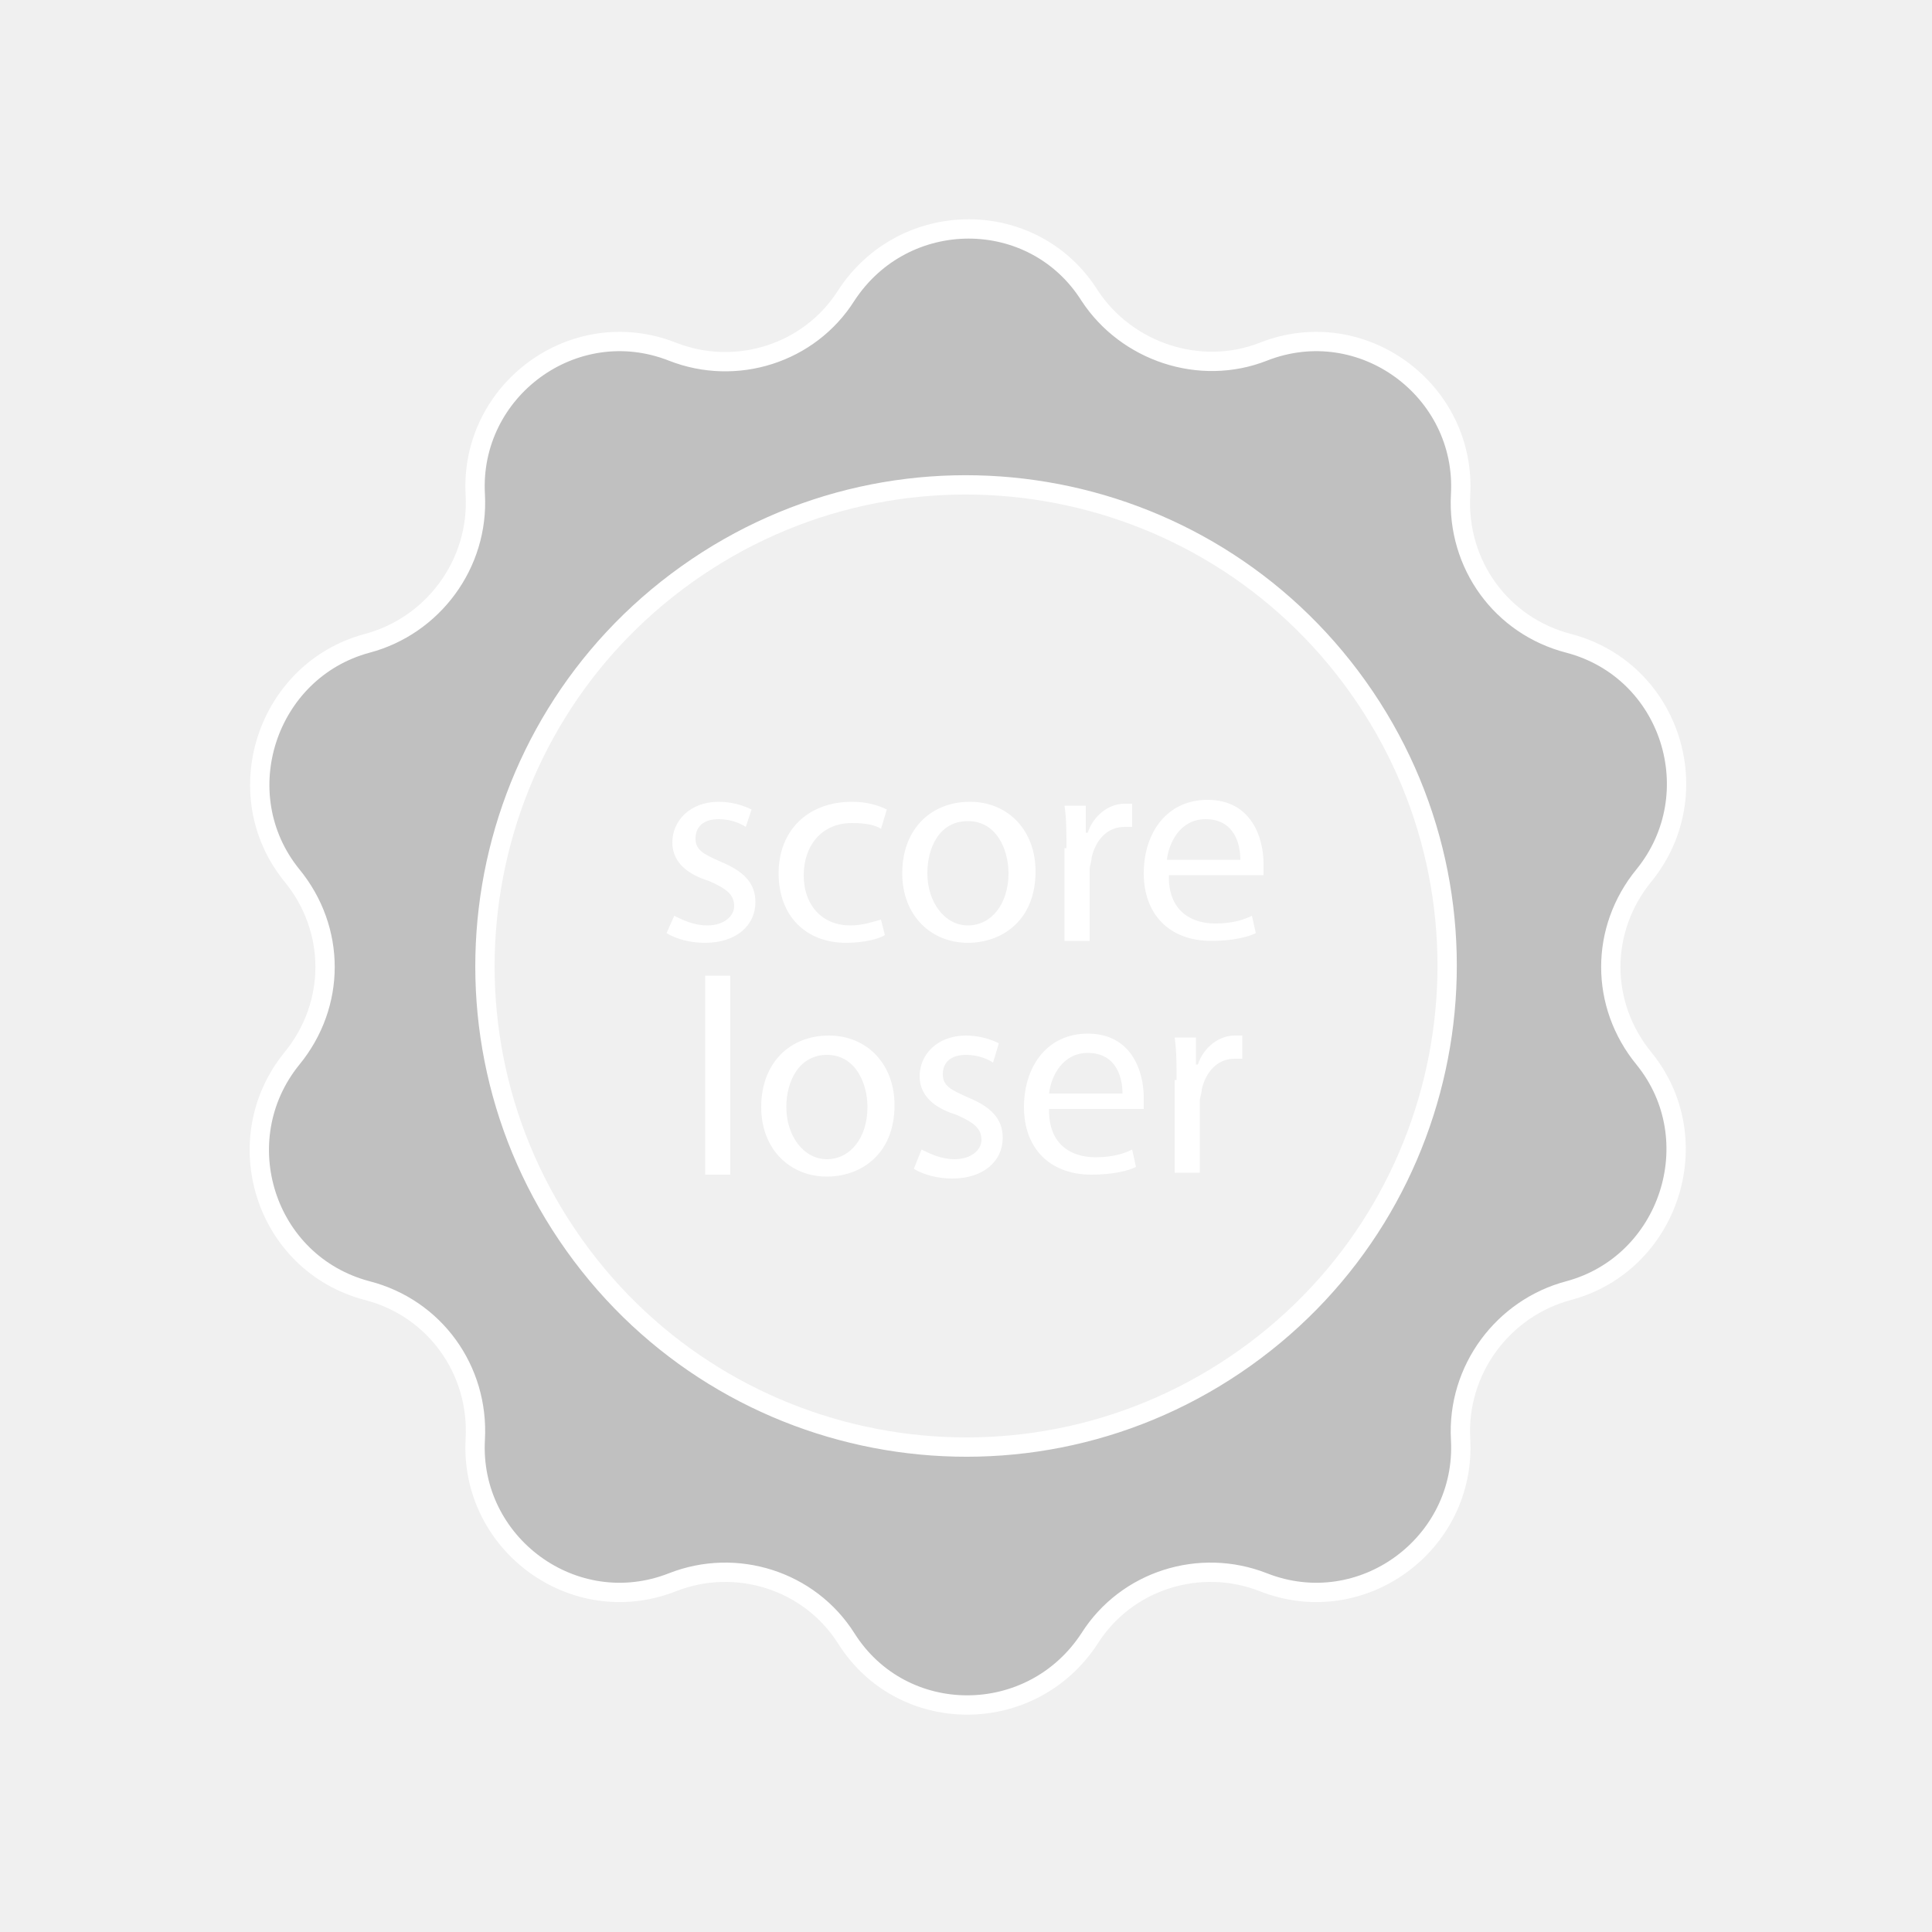
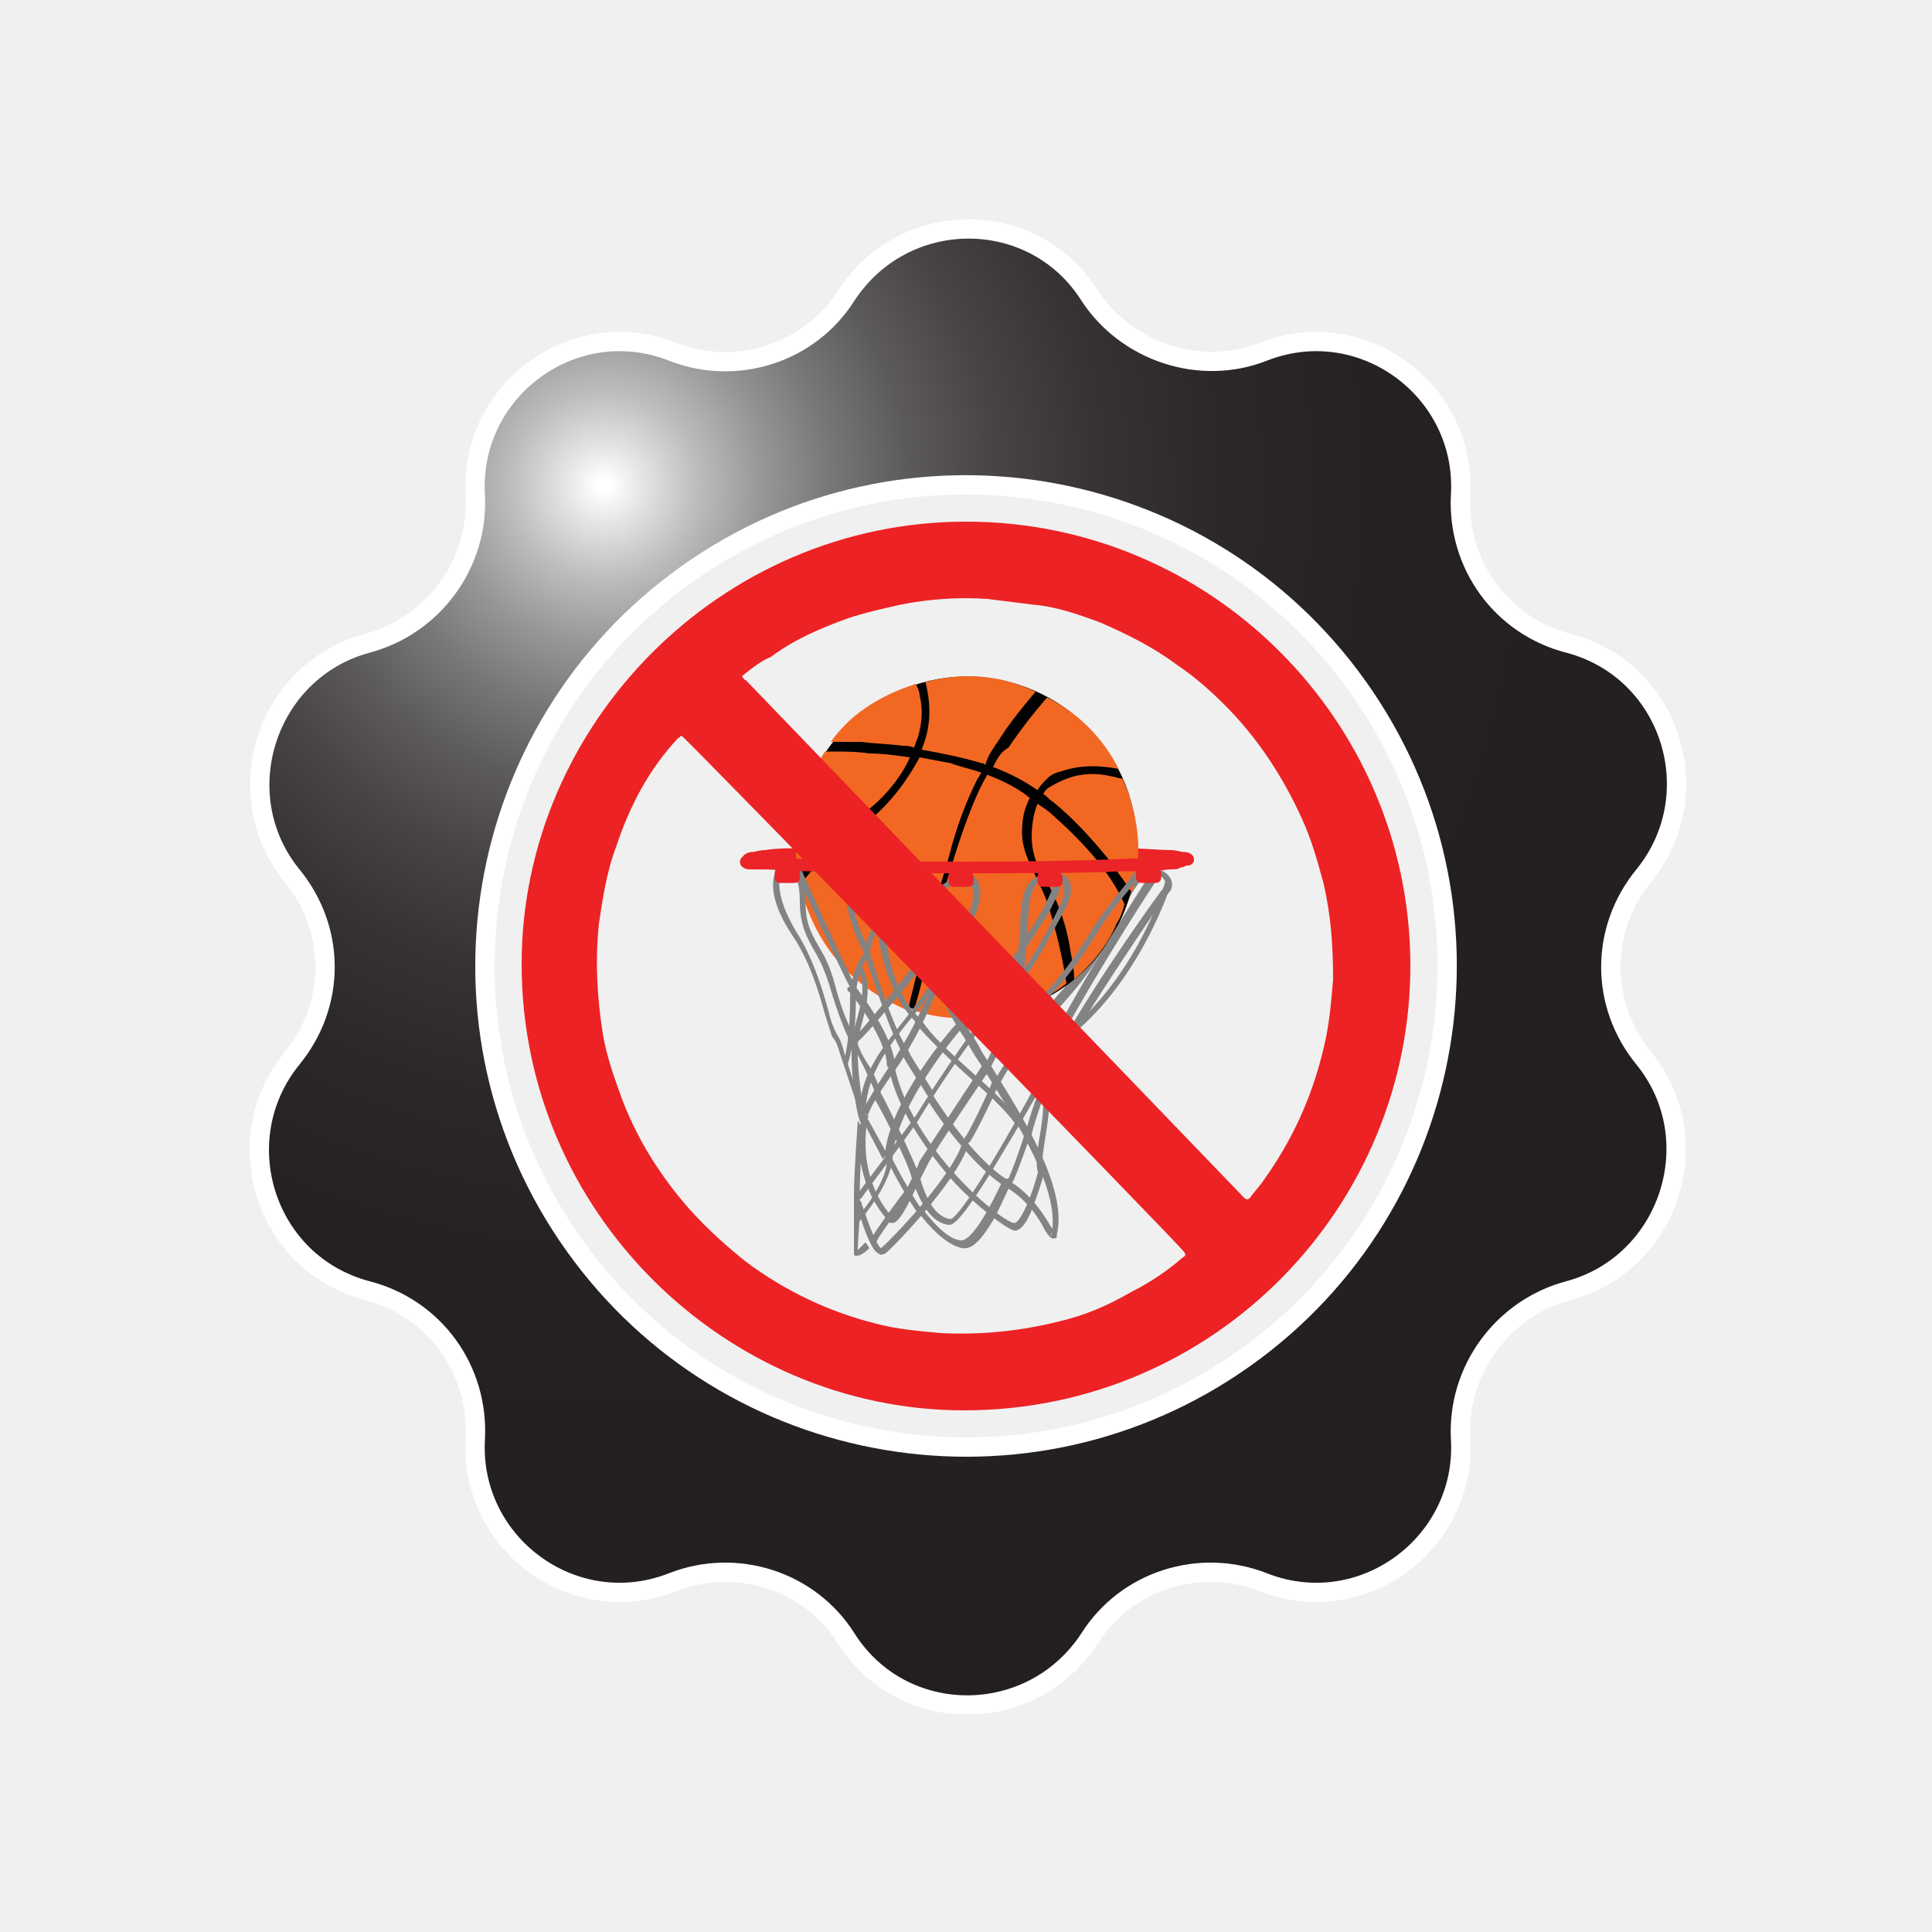
- <svg xmlns="http://www.w3.org/2000/svg" width="100" height="100" viewBox="0 0 100 100">
-   <style>.st0{fill:#FFFFFF;} .st1{opacity:0.2;enable-background:new ;} .st2{fill:none;stroke:#FFFFFF;stroke-miterlimit:10;}</style>
-   <path class="st1" d="M75.3 74.7c-.2-3.6 2.2-6.7 5.6-7.6 5.3-1.4 7.4-7.7 4-12-2.2-2.8-2.2-6.7.1-9.5 3.5-4.2 1.5-10.6-3.8-12-3.4-.9-5.7-4.2-5.5-7.7.3-5.4-5-9.4-10.1-7.5-3.3 1.2-7.1 0-9-3-2.9-4.6-9.6-4.7-12.6-.1-2 3-5.7 4.2-9 2.8-5.1-2-10.5 1.9-10.3 7.3.2 3.6-2.2 6.7-5.6 7.6-5.3 1.4-7.4 7.7-4 12 2.2 2.8 2.2 6.7-.1 9.5-3.5 4.2-1.5 10.6 3.8 12 3.4.9 5.7 4.2 5.5 7.7-.3 5.4 5 9.4 10.1 7.5 3.3-1.2 7.1 0 9 3 2.9 4.6 9.6 4.7 12.6.1 2-3 5.7-4.2 9-2.8 5.1 2 10.6-1.9 10.3-7.3zM29.7 64.5c-8-11.2-5.4-26.8 5.8-34.8s26.8-5.4 34.8 5.8 5.4 26.8-5.8 34.8c-11.3 8-26.8 5.4-34.8-5.8z" />
-   <path class="st2" d="M65.4 18.2c5.1-2 10.5 2 10.2 7.4-.2 3.6 2.1 6.8 5.6 7.7 5.3 1.4 7.3 7.8 3.9 12-2.3 2.8-2.3 6.7 0 9.5 3.4 4.2 1.3 10.6-3.9 12-3.4.9-5.8 4.1-5.6 7.7.3 5.4-5.1 9.4-10.2 7.4-3.3-1.3-7.1-.1-9 2.9-3 4.6-9.7 4.6-12.6 0-1.9-3-5.7-4.2-9-2.9-5.1 2-10.5-2-10.2-7.4.2-3.6-2.1-6.8-5.6-7.7-5.3-1.4-7.3-7.8-3.9-12 2.3-2.8 2.3-6.7 0-9.5-3.4-4.2-1.3-10.6 3.9-12 3.4-.9 5.8-4.1 5.6-7.7-.3-5.4 5.1-9.4 10.2-7.4 3.3 1.3 7.1.1 9-2.9 3-4.6 9.7-4.6 12.6 0 1.9 2.9 5.7 4.2 9 2.9z" />
-   <ellipse transform="rotate(-35.462 50 49.995)" class="st2" cx="50" cy="50" rx="24.9" ry="24.9" />
-   <path class="st0" d="M34.9 47.4c.4.2 1 .5 1.7.5.9 0 1.4-.5 1.4-1 0-.6-.4-.9-1.3-1.3-1.3-.4-1.9-1.1-1.9-2 0-1.1.9-2.1 2.4-2.1.7 0 1.3.2 1.7.4l-.3.9c-.3-.2-.8-.4-1.4-.4-.8 0-1.2.4-1.2 1s.4.8 1.3 1.2c1.2.5 1.8 1.1 1.8 2.1 0 1.2-1 2.1-2.6 2.1-.8 0-1.5-.2-2-.5l.4-.9zM45.8 48.4c-.3.2-1.1.4-2 .4-2.1 0-3.5-1.4-3.5-3.6s1.5-3.7 3.8-3.7c.8 0 1.4.2 1.8.4l-.3 1c-.3-.2-.8-.3-1.5-.3-1.6 0-2.5 1.2-2.5 2.7 0 1.6 1 2.6 2.4 2.6.7 0 1.2-.2 1.6-.3l.2.8zM53.6 45.1c0 2.6-1.8 3.7-3.5 3.7-1.9 0-3.4-1.4-3.4-3.6 0-2.3 1.5-3.7 3.5-3.7s3.4 1.5 3.4 3.6zm-5.6.1c0 1.5.9 2.7 2.1 2.7 1.2 0 2.1-1.1 2.1-2.7 0-1.2-.6-2.7-2.1-2.7S48 43.9 48 45.2zM55.2 43.9c0-.8 0-1.5-.1-2.2h1.1v1.4h.1c.3-.9 1.1-1.5 1.9-1.5h.4v1.2h-.4c-.9 0-1.5.7-1.7 1.6 0 .2-.1.4-.1.6v3.7h-1.3v-4.8zM60.5 45.4c0 1.7 1.1 2.4 2.4 2.4.9 0 1.5-.2 1.9-.4l.2.9c-.4.2-1.2.4-2.3.4-2.2 0-3.5-1.4-3.5-3.5s1.2-3.8 3.3-3.8c2.3 0 2.9 2 2.9 3.3v.6h-4.9zm3.7-.9c0-.8-.3-2.1-1.8-2.1-1.3 0-1.9 1.2-2 2.1h3.8zM36.5 50.5h1.3v10.3h-1.3V50.5zM46.3 57.2c0 2.6-1.8 3.7-3.5 3.7-1.9 0-3.4-1.4-3.4-3.6 0-2.3 1.5-3.7 3.5-3.7s3.4 1.5 3.4 3.6zm-5.6.1c0 1.5.9 2.7 2.1 2.7 1.2 0 2.1-1.1 2.1-2.7 0-1.2-.6-2.7-2.1-2.7-1.4 0-2.1 1.3-2.1 2.7zM47.7 59.5c.4.2 1 .5 1.7.5.9 0 1.4-.5 1.4-1 0-.6-.4-.9-1.3-1.3-1.3-.4-1.9-1.1-1.9-2 0-1.1.9-2.1 2.4-2.1.7 0 1.3.2 1.7.4l-.3 1c-.3-.2-.8-.4-1.4-.4-.8 0-1.2.4-1.2 1s.4.8 1.3 1.2c1.2.5 1.8 1.1 1.8 2.1 0 1.2-1 2.1-2.6 2.1-.8 0-1.5-.2-2-.5l.4-1zM54.3 57.5c0 1.7 1.1 2.4 2.4 2.4.9 0 1.5-.2 1.9-.4l.2.9c-.4.2-1.2.4-2.3.4-2.2 0-3.5-1.4-3.5-3.5s1.2-3.8 3.3-3.8c2.3 0 2.9 2 2.9 3.3v.6h-4.9zm3.8-.9c0-.8-.3-2.1-1.8-2.1-1.3 0-1.9 1.2-2 2.1h3.8zM60.9 55.9c0-.8 0-1.5-.1-2.2h1.1v1.4h.1c.3-.9 1.1-1.5 1.9-1.5h.4v1.2h-.4c-.9 0-1.5.7-1.7 1.6 0 .2-.1.4-.1.6v3.7h-1.3v-4.8z" />
+ <svg xmlns="http://www.w3.org/2000/svg" xmlns:xlink="http://www.w3.org/1999/xlink" width="100" height="100" viewBox="0 0 100 100">
+   <style>.st0{clip-path:url(#SVGID_2_);} .st1{clip-path:url(#SVGID_4_);fill:#EB2427;} .st2{clip-path:url(#SVGID_4_);fill:#838384;} .st3{clip-path:url(#SVGID_4_);fill:#010101;} .st4{clip-path:url(#SVGID_4_);fill:#F26822;} .st5{clip-path:url(#SVGID_4_);fill:#ED2224;} .st6{clip-path:url(#SVGID_6_);fill:url(#SVGID_7_);} .st7{clip-path:url(#SVGID_9_);fill:none;stroke:#FFFFFF;stroke-miterlimit:10;} .st8{clip-path:url(#SVGID_11_);} .st9{clip-path:url(#SVGID_13_);fill:#EB2427;} .st10{clip-path:url(#SVGID_13_);fill:#838384;} .st11{clip-path:url(#SVGID_13_);fill:#010101;} .st12{clip-path:url(#SVGID_13_);fill:#F26822;} .st13{clip-path:url(#SVGID_13_);fill:#ED2224;} .st14{clip-path:url(#SVGID_15_);fill:url(#SVGID_16_);} .st15{clip-path:url(#SVGID_18_);fill:none;stroke:#FFFFFF;stroke-miterlimit:10;}</style>
+   <g id="BAD_x5F_Score_Loser_1_">
+     <defs>
+       <path id="SVGID_1_" d="M0 0h100v100H0z" />
+     </defs>
+     <clipPath id="SVGID_2_">
+       <use xlink:href="#SVGID_1_" overflow="visible" />
+     </clipPath>
+     <g class="st0">
+       <defs>
+         <path id="SVGID_3_" d="M0 0h100v100H0z" />
+       </defs>
+       <clipPath id="SVGID_4_">
+         <use xlink:href="#SVGID_3_" overflow="visible" />
+       </clipPath>
+       <path class="st1" d="M53.7 44.7c0 .2.1.3.3.3h.7c.2 0 .3-.1.3-.3v-.2c0-.1-.1-.3-.3-.3H54c-.2 0-.3.1-.3.3v.2zM49.6 44.7c0 .2.1.3.3.3h.7c.2 0 .3-.1.3-.3v-.2c0-.1-.1-.3-.3-.3h-.7c-.2 0-.3.1-.3.3v.2zM44.6 44.7c0 .2.1.3.3.3h.7c.2 0 .3-.1.3-.3v-.2c0-.1-.1-.3-.3-.3h-.7c-.2 0-.3.1-.3.3v.2z" />
+       <path class="st2" d="M47.1 61.8s-1.5 2-1.7 2.4c0 .1-.1.1-.2.1s-.1-.1-.1-.2c.2-.4 1.6-2.3 1.7-2.4.1-.1.2-.2.3-.1.1 0 .1.1 0 .2M41.7 44.8c.1.2 2.6 4.6 2.9 5.2 0 .1 0 .2-.1.2s-.2 0-.2-.1c-.3-.5-2.8-5.1-2.9-5.1 0-.1 0-.2.1-.2.1-.1.2-.1.2 0M50.7 45.2c.1 0 .9.5 2.4 3.8 0 .1 0 .2-.1.2s-.2 0-.2-.1c-1.4-3.2-2.2-3.6-2.2-3.6-.1 0-.1-.1-.1-.2s.1-.2.2-.1" />
+       <path class="st2" d="M55.4 53.5c-.1-.1-1-.7-2.4-4.1 0-.1 0-.2.1-.2s.2 0 .2.1c1.4 3.3 2.3 3.9 2.3 3.9.1.1.1.2.1.3-.1 0-.2.1-.3 0M50.4 45.2c0 .1.1.9-1.9 3.8-.1.1-.2.1-.2 0-.1-.1-.1-.2 0-.2 2-2.8 1.9-3.6 1.9-3.6 0-.1 0-.2.1-.2 0 .1.1.2.1.2" />
+       <path class="st2" d="M48.1 45.2c0 .1-.2.9 1.2 3.8 0 .1.1.1.2.1s.1-.1.1-.2c-1.4-2.7-1.2-3.6-1.2-3.6 0-.1 0-.2-.1-.2s-.2 0-.2.1M51.1 51.5c.1.2 2.6 3.5 2.6 4.7 0 .1-.1.2-.1.2-.1 0-.2-.1-.2-.2-.1-1.1-2.6-4.5-2.6-4.5-.1-.1-.1-.2 0-.3.1 0 .3 0 .3.1M48 56.7s-.3-.5-.7-1.1c-.7-1.1-.7-1.2-.7-1.3 0-.1.1-.2.2-.2s.2.1.2.2c0 .2.7 1.2 1.3 2.2v.2c-.2.1-.3 0-.3 0M52.3 61.3s-.4.9-.8 1.7c-.7 1.2-1.2 1.7-1.7 1.6-1.1-.2-2.3-1.9-2.3-1.9-.1-.1 0-.2 0-.2.1-.1.2 0 .2 0 .3.4 1.2 1.6 2 1.7.6.1 1.6-1.8 2.2-3.1 0-.1.1-.1.2-.1.2.1.2.2.2.3M60.6 45.8s-1.4 4.5-4.8 7.5c-.1.1-.2.1-.2 0-.1-.1-.1-.2 0-.2 3.4-3 4.7-7.4 4.7-7.4 0-.1.1-.1.2-.1s.1.1.1.2" />
+       <path class="st2" d="M46.1 59.8s.6 1.3 1.6 2.8c.1.1 0 .2 0 .2-.1.1-.2 0-.2 0-1-1.5-1.6-2.8-1.6-2.8 0-.1 0-.2.1-.2 0-.2.1-.1.1 0" />
+       <path class="st2" d="M44.6 62.3c.4 1.2.8 2.2 1 2.3.4-.3 3.6-3.6 4.2-5.4 0-.1.1-.1.2-.1s.1.1.1.2c-.6 1.9-3.9 5.3-4.3 5.6-.1 0-.2.1-.3 0-.2-.1-.4-.3-.8-1.4l-.4-1.2c0-.1 0-.2.1-.2s.2.1.2.2" />
+       <path class="st2" d="M51.7 56.1c-.1.3-1.2 2.6-1.5 3-.1.1-.2.1-.2 0-.1-.1-.1-.2 0-.3.2-.3 1-1.9 1.4-2.9 0-.1.1-.1.2-.1.1.2.1.3.1.3" />
+       <path class="st2" d="M53.4 53.5c-.5.7-1.4 2.1-1.6 2.5 0 .1-.1.1-.2.1s-.1-.1-.1-.2c.2-.4 1.5-2.4 1.6-2.5.1-.1.2-.1.2 0 .1 0 .1.1.1.1" />
+       <path class="st2" d="M53.1 53.4s2-2.3 2.8-3.2c.7-.9 1.2-2 1.7-2.9.6-1.3 1.2-2.3 1.9-2.3.1 0 .2.1.2.2s-.1.2-.2.2c-.6 0-1 1-1.6 2.2-.5.9-1 2-1.7 2.9-.7 1-2.7 3.1-2.8 3.2-.1.1-.2.1-.2 0s-.1-.3-.1-.3" />
+       <path class="st1" d="M61 44.5c0 .2.1.3.2.3-.5-.2-4.9-.4-11.2-.4-6.3 0-10.7.2-11.2.4.1 0 .2-.1.2-.3 0 .2-.2.3-.3.3-.2 0-.3-.2-.3-.3 0-.3.4-.4.5-.4.2 0 .4-.1.7-.1.6-.1 1.4-.1 2.5-.1 2.1-.1 5-.1 8-.1s5.9 0 8 .1c1 0 1.9.1 2.5.1.3 0 .5.1.7.1.2 0 .5.1.5.4 0 .2-.2.3-.3.3s-.5-.1-.5-.3" />
+       <path class="st3" d="M58.4 41c-1.6-4.6-6.6-7.1-11.2-5.5-4.6 1.6-7.1 6.6-5.5 11.2 1.6 4.6 6.6 7.1 11.2 5.5s7-6.5 5.5-11.2" />
+       <path class="st4" d="M57 44.8c-.8-1-1.6-1.8-2.5-2.6-.2-.2-.5-.4-.8-.6-.2.5-.3 1.1-.3 1.7 0 .7.2 1.4.6 2 .7 1.2 1.2 2.5 1.4 3.9.1.5.2 1 .2 1.5.9-.8 1.7-1.7 2.2-2.9.2-.3.3-.6.4-1-.3-.7-.7-1.3-1.2-2m-13.9-5.9h-.4c-.2.3-.4.7-.6 1-.8 1.7-1.1 3.4-.8 5.2.3-.4.6-.8 1-1.1.4-.4.8-.7 1.2-1 .6-.4 1.2-.9 1.7-1.3.8-.7 1.5-1.6 1.9-2.5-.7-.1-1.4-.2-2.1-.2-.6-.1-1.3-.1-1.9-.1m11.3 1.8c-.2.1-.3.2-.4.4.2.1.3.3.5.4 1.1.9 2 1.9 2.9 3 .4.6.8 1.1 1.2 1.7.5-1.7.4-3.4-.2-5.2-.1-.2-.2-.5-.3-.7-.2 0-.4-.1-.5-.1-1.2-.3-2.2-.1-3.2.5m-3-1c.8.3 1.6.7 2.3 1.2.1-.2.3-.4.5-.6.2-.2.4-.3.8-.4.9-.3 1.9-.3 2.9-.1-.8-1.6-2.1-2.9-3.7-3.7-.7.8-1.4 1.7-2 2.6-.4.2-.6.6-.8 1m-.8.6c.1-.1.1-.2.2-.3-.5-.2-1.1-.3-1.6-.5-.5-.1-1.1-.2-1.6-.3-.6 1.1-1.3 2.1-2.3 3-.6.5-1.3 1-1.9 1.5-.2.1-.3.3-.5.4-.5.5-1 1.1-1.5 1.7.1.3.2.6.3 1 .8 2.3 2.3 4 4.4 5.1.3.1.6.3.9.4.2-1 .5-2 .7-2.9.3-1.3.7-2.7 1.1-4 .1-.3.2-.7.3-1 .4-1.6.9-2.9 1.5-4.1m.5-.2c-.4.7-.7 1.4-1 2.2-.5 1.3-.9 2.7-1.3 4-.4 1.3-.7 2.7-1 4-.1.7-.3 1.3-.5 2 1.8.6 3.6.5 5.4-.1.9-.3 1.8-.7 2.5-1.3-.2-1.3-.5-2.6-.9-3.9-.2-.7-.6-1.4-.9-2.1-.3-.6-.5-1.2-.5-1.8 0-.7.1-1.2.4-1.8-.6-.5-1.4-.9-2.2-1.2m.4-1.5l.6-.9c.5-.7 1-1.3 1.5-1.9-1.9-.9-3.8-1-5.7-.5.3 1.2.3 2.3-.2 3.5 1.1.2 2.1.4 3.1.7.1 0 .1 0 .2.1.1-.4.3-.7.5-1M47.6 36c0-.2-.1-.4-.2-.6-.1 0-.2.1-.3.1-1.7.6-3.1 1.5-4.1 2.9h1.6c.7.1 1.4.1 2.1.2.2 0 .4 0 .6.1.1-.2.1-.3.2-.5.2-.7.3-1.4.1-2.2" />
+       <path class="st2" d="M59.9 45c.1 0 .5.1.7.5.1.2.1.5-.1.7-.1.1-.3.4-.6.8-1.4 2.1-4.8 7-5.5 9.1 0 .1-.1.1-.2.1-.2 0-.2-.1-.2-.2.7-2.1 4.1-7.1 5.6-9.2.3-.4.5-.7.6-.8.1-.2.1-.3.1-.4-.1-.2-.3-.3-.4-.3-.1 0-.2-.1-.1-.2-.1 0 0-.1.1-.1" />
+       <path class="st2" d="M54.2 56.2s-.7 2-.8 2.5c0 .1-.1.2-.2.1-.1 0-.2-.1-.1-.2.1-.6.8-2.5.8-2.5 0-.1.1-.1.2-.1s.2.1.1.2" />
+       <path class="st2" d="M53.3 58.9c-.1.2-.7 2-.9 2.3-.1.1-.2.1-.2 0-.1-.1-.1-.2 0-.2.1-.2.6-1.5.8-2.2 0-.1.1-.1.2-.1s.1.1.1.2M40.7 45.2c.1 0 .3-.1.5 0 .3.2.5.7.5 1.6 0 1.1.4 1.7.8 2.4.3.5.5 1 .7 1.7.4 1.6.9 2.5 1 2.7 0 .1 0 .2-.1.2s-.2 0-.2-.1c-.1-.2-.5-1.1-1-2.8-.2-.6-.4-1.1-.7-1.6-.4-.7-.8-1.4-.8-2.6 0-1-.2-1.3-.3-1.3-.1-.1-.2 0-.2 0-.1 0-.2 0-.2-.1-.2 0-.1-.1 0-.1M49.7 49c.3.6 1.2 2.2 1.4 2.4.1.1.1.2 0 .2-.1.1-.2.1-.2 0-.3-.3-1.3-2.3-1.4-2.5 0-.1 0-.2.1-.2-.1 0 0 0 .1.1M54.4 45.1c.1 0 .3.1.4.3.2.3.1.7-.2 1.2-.4.9-1.1 1.8-1.3 2.2-.1.1-.1.2-.2.2 0 .1-.1.1-.2.1s-.1-.1-.1-.2c0 0 0-.1.2-.3.3-.4.9-1.3 1.3-2.2.3-.6.2-.8.2-.9-.1-.1-.2-.1-.2-.1-.1 0-.2-.1-.1-.2.1 0 .1-.1.2-.1" />
+       <path class="st2" d="M49.7 52.8c1-1.1 2.9-3.4 3.1-3.8 0-.1.1-.1.2-.1s.1.1.1.2c-.3.6-3.1 3.7-3.2 3.9-.1.1-.2.1-.2 0s-.1-.2 0-.2M59 45.4s-1.6 1.8-2.1 2.7c-.5.8-1.8 3-3.8 4.6-.1.1-.2 0-.2 0-.1-.1 0-.2 0-.2 1.9-1.5 3.2-3.7 3.7-4.5.6-1 2.1-2.7 2.1-2.8.1-.1.2-.1.2 0 .1 0 .1.2.1.2" />
+       <path class="st2" d="M53 52.8c-.8.5-1.2 1.5-1.6 2.2l-.1.2c0 .1-.2.1-.2.1-.1 0-.1-.1-.1-.2l.1-.2c.3-.7.9-1.8 1.7-2.3h.2c.1.1 0 .2 0 .2M59.9 45.5c-1.6 2.4-5.6 8.9-5.7 9.9 0 .1-.1.2-.2.2s-.2-.1-.2-.2c0-.2.1-.9 2.9-5.6 1.3-2.2 2.8-4.5 2.8-4.5 0-.1.2-.1.2 0 .2 0 .2.1.2.2M45.7 45.2c0 .1-.4 5.3 1.9 7.5.1.1.1.2 0 .2-.1.1-.2.1-.2 0-1-1-1.7-2.6-2-4.8-.2-1.6-.1-3-.1-3 0-.1.1-.2.2-.2.1.1.2.2.2.3M49.8 53.2s-3.3 3.8-3.6 6.6c0 .1-.1.2-.2.2s-.2-.1-.2-.2c.2-2.8 3.5-6.6 3.6-6.7.1-.1.2-.1.2 0 .2-.1.2 0 .2.1" />
+       <path class="st2" d="M44.3 63.1s1.8-2 1.6-3.3c0-.1.1-.2.1-.2.1 0 .2.1.2.1.1 1.4-1.7 3.5-1.7 3.5-.1.1-.2.1-.2 0-.1.1-.1 0 0-.1" />
+       <path class="st2" d="M51.2 55.4s-2.8 4.1-3.2 4.9l-.5 1c-.6 1.3-1 2-1.3 2-.1 0-.2 0-.2-.1-.3-.3-2-2.2-1.4-5.4 0-.1.1-.2.2-.1.1 0 .2.1.1.2-.5 3.1 1 4.8 1.3 5.1h-.1c.2-.1.7-1.2 1-1.8.2-.4.4-.8.5-1.1.5-.8 3.1-4.7 3.2-4.9.1-.1.2-.1.2 0 .2 0 .2.1.2.2M41.3 44.6c.9 2.1 2.7 5.9 2.9 6.3v.2c-.1.1-.2 0-.2 0-.3-.5-2.9-6.1-3-6.4 0-.1 0-.2.1-.2s.2 0 .2.1M48.5 49c-.1.2-3.5 4.5-4.2 5-.1.1-.2 0-.2 0-.1-.1 0-.2 0-.2.5-.4 2.9-3.4 4.1-5 .1-.1.2-.1.2 0 .1 0 .1.1.1.2" />
+       <path class="st2" d="M44.5 57.8c-.1-2 1.1-3.5 2.3-5 .6-.8 1.3-1.6 1.7-2.6 0-.1.1-.1.2-.1s.1.1.1.2c-.5.9-1.1 1.8-1.8 2.6-1.2 1.5-2.2 2.9-2.2 4.8 0 .1-.1.2-.2.2s-.1-.1-.1-.1" />
+       <path class="st2" d="M47.7 52.8c.5.8 1.5 1.7 2.5 2.6 1 .9 2 1.8 2.5 2.5.1.1 0 .2 0 .2-.1.1-.2 0-.2 0-.5-.7-1.5-1.6-2.5-2.5-1-.9-2-1.9-2.6-2.6-.1-.1 0-.2 0-.2.2-.1.3-.1.3 0M44.3 51.1c.1.1 2 2.6 2 4 0 .1-.1.2-.2.2s-.2-.1-.2-.2c0-1.3-1.9-3.8-2-3.8-.1-.1 0-.2 0-.2.3-.1.4-.1.4 0M44.3 53.5c0 .5.3 1.1.7 1.7.3.5.5 1 .6 1.4 0 .1-.1.2-.1.2-.1 0-.2-.1-.2-.1 0-.3-.3-.8-.5-1.3-.3-.6-.7-1.3-.7-1.9 0-.1.1-.2.2-.2-.1.1 0 .1 0 .2" />
+       <path class="st2" d="M44.6 50c.6 1.1.2 2.2-.1 3.4-.3.9.1 3.7.3 4.5 0 .1 0 .2-.1.2s-.2 0-.2-.1c-.3-.8-.6-3.8-.3-4.7.3-1.1.7-2.2.2-3.1 0-.1 0-.2.1-.2 0-.2.1-.1.1 0M45.6 56.6c.1.1 1.7 3.4 2 4.3.4 1.4.9 2.1 1.6 2.2.5-.1 2.8-3.9 4.7-7.5 0-.1.1-.1.2-.1s.1.1.1.2c0 0-1.1 2-2.2 3.8-2.3 3.9-2.7 3.9-2.9 3.9-.8-.1-1.4-.9-1.9-2.4-.2-.9-1.9-4.2-2-4.2 0-.1 0-.2.1-.2.1-.1.2-.1.3 0" />
+       <path class="st2" d="M54.1 60.5s-.2.8-.5 1.6c-.5 1.5-.9 1.6-1.1 1.6-.4-.1-1.9-1.2-3.2-2.6-1.2-1.4-2.8-3.5-3.3-5.8 0-.1 0-.2.1-.2s.2 0 .2.1c.9 4.3 5.6 8.1 6.2 8.1.3 0 .9-1.3 1.3-2.9 0-.1.1-.1.2-.1s.2.1.1.2" />
+       <path class="st2" d="M53 50.7s-.2 1.3 0 2c.1.1.1.3.2.5.4 1 1.2 2.5 1.1 3.8 0 .7-.1 1.3-.2 1.9-.1.7-.2 1.2-.1 1.6 0 .1 0 .2-.1.2s-.2 0-.2-.1c-.1-.5 0-1.1.1-1.7.1-.6.2-1.2.2-1.8 0-1.2-.7-2.7-1.1-3.7-.1-.2-.2-.4-.2-.5-.3-.8-.1-2.1-.1-2.1 0-.1.1-.1.2-.1.2-.2.2-.1.2 0" />
+       <path class="st2" d="M49.5 45.7s-.3 0-.6.4c-.4.5-.7 1.7 0 4.4.3 1.1.8 2 1.3 2.9.2.3.4.6.6 1 .1.2.4.6.7 1.1 1.3 2.1 3.8 6 3.2 8.4v.1c0 .1-.1.1-.2.1s-.2-.1-.4-.4c-.3-.6-.9-1.6-2.1-2.3-1.9-1.2-4-4.4-4-4.5 0-.1 0-.1.1-.2.1 0 .1-.1.2 0 .3.5 2.2 3.4 3.9 4.4 1.2.7 1.9 1.9 2.2 2.4.1.1.2.3.2.3h-.1s-.1 0-.1.1v.1c.6-2.3-1.9-6.1-3.2-8.2-.3-.5-.5-.8-.7-1.1-.2-.3-.4-.7-.6-1-.6-.9-1.1-1.8-1.4-3-.6-2.3-.6-3.9.1-4.7.4-.5.9-.5.9-.5.1 0 .2.1.2.2-.1-.1-.1 0-.2 0M53.9 45.6s-.1 0-.2.1c-.2.2-.5.7-.5 2.5 0 .1-.2 2.1-.2 2.4 0 .1-.1.2-.2.2s-.2-.1-.2-.2c0-.3.2-2.4.2-2.4 0-1.5.2-2.4.7-2.7.2-.2.4-.1.4-.1.1 0 .1.1.1.2h-.1" />
+       <path class="st2" d="M54.2 45.1s.7-.1 1.1.4c.2.4.2.9-.2 1.6-.6 1.1-2 3.9-3.5 5.2-1.2 1.1-3.6 4.9-3.9 5.4-.3.6-3 4.1-3.1 4.3-.1.1-.2.1-.2 0-.1-.1-.1-.2 0-.2.1-.2 2.8-3.7 3.1-4.2.3-.5 2.7-4.3 3.9-5.5 1-.9 2.3-2.8 3.4-5.1.3-.6.3-1 .2-1.3-.2-.3-.8-.3-.8-.3-.1 0-.2-.1-.2-.2 0 0 .1-.1.2-.1M45 49.4s-.7.8-.7 2.3c0 1.9-.3 3-.4 3.3 0 .1 0 .1-.1.1s-.1-.2-.1-.3c.1-.3.3-1.3.3-3.1 0-1.6.8-2.4.8-2.5.1-.1.2-.1.2 0v.2" />
+       <path class="st2" d="M40.1 45.2c0-.1.2-.1.2-.1.1 0 .1.2.1.2s-.4.9.8 2.9c.9 1.4 1.4 3.1 1.7 4.2.1.5.3.9.4 1.1.2.3.3.6.4 1 .1.3.9 2.9 1.1 3.2l1.1 2-.2.3-1.1-2.1-1.1-3.3c-.1-.3-.2-.7-.4-.9-.1-.2-.2-.6-.4-1.2-.3-1.1-.8-2.8-1.7-4.1-1.4-2.1-.9-3.1-.9-3.2M45 45.3s.4 0 .7.3c.2.3.3.7.1 1.3-.2.9-.5 1.4-.6 1.7-.1.2-.1.3-.1.4 0 .1-.1.2-.2.1-.1 0-.2-.1-.1-.2 0-.1.1-.3.2-.5.1-.3.3-.8.6-1.7.1-.5.1-.8 0-1-.1-.2-.4-.2-.4-.2-.1 0-.2-.1-.2-.2-.1.1-.1 0 0 0" />
+       <path class="st2" d="M46.6 54.3c-.8-1.5-1.8-4.9-1.9-5-.8-1.7-1.1-2.9-.7-3.5.3-.5.8-.5.8-.5.1 0 .2.1.2.2s-.1.2-.2.2c0 0-.4 0-.5.3-.2.4-.3 1.2.7 3.2 0 0 1 3.5 1.9 5 0 .1 0 .2-.1.2 0 0-.1 0-.2-.1" />
+       <path class="st2" d="M44.7 57.4c.3-.6.8-1.4 1.6-2.6l.3-.5c.5-.8 1-1.8 1.5-2.9.6-1.2 1.2-2.5 1.9-3.8.3-.6.5-1.3.3-1.7-.1-.2-.3-.3-.5-.3-.1 0-.2-.1-.2-.2s.1-.2.2-.2c.5 0 .7.2.8.4.3.5.1 1.4-.3 2.1-.7 1.3-1.4 2.6-1.9 3.8-.5 1.2-1 2.2-1.5 3l-.3.5c-.7 1-1.5 2.1-1.7 2.8-.1-.1-.1-.3-.2-.4M44.2 62.6v-.8c0-1.1.2-3.7.2-3.8.1.2.2.3.3.5-.1.8-.2 2.2-.2 3.3v.9c0 .6-.1 1.5-.1 2l.4-.4.2.3c-.4.4-.6.4-.7.4-.1 0-.1-.1-.1-.2v-2.2" />
+       <path class="st1" d="M53.7 45.6c0 .2.1.3.3.3h.7c.2 0 .3-.1.3-.3v-.2c0-.1-.1-.3-.3-.3H54c-.2 0-.3.1-.3.3v.2zM49.1 45.6c0 .2.1.3.3.3h.7c.2 0 .3-.1.3-.3v-.2c0-.1-.1-.3-.3-.3h-.7c-.2 0-.3.1-.3.3v.2zM44.3 45.6c0 .2.1.3.3.3h.7c.2 0 .3-.1.3-.3v-.2c0-.1-.1-.3-.3-.3h-.7c-.2 0-.3.1-.3.3v.2zM58.8 45.4c0 .2.1.3.3.3h.7c.2 0 .3-.1.3-.3v-.2c0-.1-.1-.3-.3-.3h-.7c-.2 0-.3.1-.3.3v.2zM40.1 45.4c0 .2.1.3.3.3h.7c.2 0 .3-.1.3-.3v-.2c0-.1-.1-.3-.3-.3h-.7c-.2 0-.3.1-.3.3v.2z" />
+       <path class="st1" d="M39 44.5c0-.2-.1-.3-.2-.3.5.2 4.9.4 11.2.4s10.7-.2 11.2-.4c-.1 0-.2.1-.2.3 0-.2.2-.3.3-.3s.3.2.3.3c0 .3-.4.4-.5.4-.1.1-.3.1-.6.1-.6.1-1.4.1-2.5.1-2.1.1-5 .1-8 .1s-5.9 0-8-.1c-1 0-1.9-.1-2.5-.1h-.7c-.2 0-.5-.1-.5-.4 0-.2.2-.3.3-.3s.4 0 .4.2" />
+       <path class="st5" d="M49.9 73C37.6 73 27 62.8 27 49.9 27 37.5 37.3 27 50 27s22.9 10.3 23 22.8C73.1 62.4 62.9 73 49.9 73M38.4 35c.1.1.1.2.2.2L64.4 62c.1.1.2.1.3 0 .2-.3.5-.6.7-.9 1.5-2.1 2.5-4.3 3.1-6.8.3-1.2.4-2.4.5-3.6 0-1.7-.1-3.3-.5-5-.3-1.1-.6-2.2-1.1-3.3-1-2.2-2.3-4.2-4-5.9-.8-.8-1.6-1.5-2.5-2.1-1.2-.9-2.6-1.6-4-2.2-1.1-.4-2.2-.8-3.4-.9l-2.4-.3c-1.5-.1-3 0-4.5.3-.9.2-1.8.4-2.7.7-1.4.5-2.8 1.1-4 2-.5.2-1 .6-1.5 1m-3.1 3.1h-.1s0 .1-.1.1c-1.5 1.6-2.5 3.5-3.2 5.6-.5 1.3-.7 2.7-.9 4-.2 1.9-.1 3.8.2 5.7.2 1.2.6 2.3 1 3.4.8 2.1 2 4 3.5 5.7.9 1 1.9 1.9 2.9 2.7 2 1.5 4.3 2.6 6.7 3.2 1.1.3 2.3.4 3.4.5 2.1.1 4.1-.1 6.1-.6 1.3-.3 2.5-.8 3.7-1.5 1-.5 1.9-1.1 2.7-1.8.2-.1.2-.2 0-.4-.1-.2-25.6-26.4-25.9-26.6" />
+     </g>
+     <g class="st0">
+       <defs>
+         <path id="SVGID_5_" d="M29.7 64.5c-8-11.2-5.4-26.8 5.8-34.8 11.2-8 26.8-5.4 34.8 5.8 8 11.2 5.4 26.8-5.8 34.8-4.4 3.1-9.4 4.6-14.4 4.6-7.9 0-15.5-3.6-20.4-10.4M44 15.2c-2 3-5.7 4.2-9 2.8-5.1-2-10.5 1.9-10.3 7.3.2 3.6-2.2 6.7-5.6 7.6-5.3 1.4-7.4 7.7-4 12 2.2 2.8 2.2 6.7-.1 9.5-3.5 4.2-1.5 10.6 3.8 12 3.4.9 5.7 4.2 5.5 7.7-.3 5.4 5 9.4 10.1 7.5 3.3-1.2 7.1 0 9 3 2.9 4.6 9.6 4.7 12.6.1 2-3 5.7-4.2 9-2.8 5.1 2 10.5-1.9 10.3-7.3-.2-3.6 2.2-6.7 5.6-7.6 5.3-1.4 7.4-7.7 4-12-2.2-2.8-2.2-6.7.1-9.5 3.5-4.2 1.5-10.6-3.8-12-3.4-.9-5.7-4.2-5.5-7.7.3-5.4-5-9.4-10.1-7.5-3.3 1.2-7.1 0-9-3-1.5-2.3-3.9-3.5-6.4-3.5-2.3 0-4.7 1.1-6.2 3.4" />
+       </defs>
+       <clipPath id="SVGID_6_">
+         <use xlink:href="#SVGID_5_" overflow="visible" />
+       </clipPath>
+       <radialGradient id="SVGID_7_" cx="1.054" cy="-1.054" r="1" gradientTransform="matrix(47.4546 47.4546 47.4546 -47.4546 30.9999 -75.2497)" gradientUnits="userSpaceOnUse">
+         <stop offset="0" stop-color="#FFF" />
+         <stop offset=".005" stop-color="#FFF" />
+         <stop offset=".03" stop-color="#E5E5E5" />
+         <stop offset=".074" stop-color="#BDBCBC" />
+         <stop offset=".124" stop-color="#989697" />
+         <stop offset=".178" stop-color="#787676" />
+         <stop offset=".238" stop-color="#5D5A5B" />
+         <stop offset=".306" stop-color="#484445" />
+         <stop offset=".385" stop-color="#373334" />
+         <stop offset=".482" stop-color="#2C2829" />
+         <stop offset=".62" stop-color="#252122" />
+         <stop offset="1" stop-color="#231F20" />
+       </radialGradient>
+       <path class="st6" d="M50-26.8l77.3 77.4L50 127.9l-77.3-77.3z" />
+     </g>
+     <g class="st0">
+       <defs>
+         <path id="SVGID_8_" d="M12.8 11.3h74.5v77.4H12.8z" />
+       </defs>
+       <clipPath id="SVGID_9_">
+         <use xlink:href="#SVGID_8_" overflow="visible" />
+       </clipPath>
+       <path class="st7" d="M65.4 18.2c5.1-2 10.5 2 10.2 7.4-.2 3.6 2.1 6.8 5.6 7.7 5.3 1.4 7.3 7.8 3.9 12-2.3 2.8-2.3 6.7 0 9.5 3.4 4.2 1.3 10.6-3.9 12-3.4.9-5.8 4.1-5.6 7.7.3 5.4-5.1 9.4-10.2 7.4-3.3-1.3-7.1-.1-9 2.9-3 4.6-9.7 4.6-12.6 0-1.9-3-5.7-4.2-9-2.9-5.1 2-10.5-2-10.2-7.4.2-3.6-2.1-6.8-5.6-7.7-5.3-1.4-7.3-7.8-3.9-12 2.3-2.8 2.3-6.7 0-9.5-3.4-4.2-1.3-10.6 3.9-12 3.4-.9 5.8-4.1 5.6-7.7-.3-5.4 5.1-9.4 10.2-7.4 3.3 1.3 7.1.1 9-2.9 3-4.6 9.7-4.6 12.6 0 1.9 2.9 5.7 4.2 9 2.9z" />
+       <ellipse transform="matrix(0.8145 -0.5802 0.5802 0.8145 -19.7333 38.2829)" class="st7" cx="50" cy="50" rx="24.9" ry="24.9" />
+     </g>
+   </g>
</svg>
